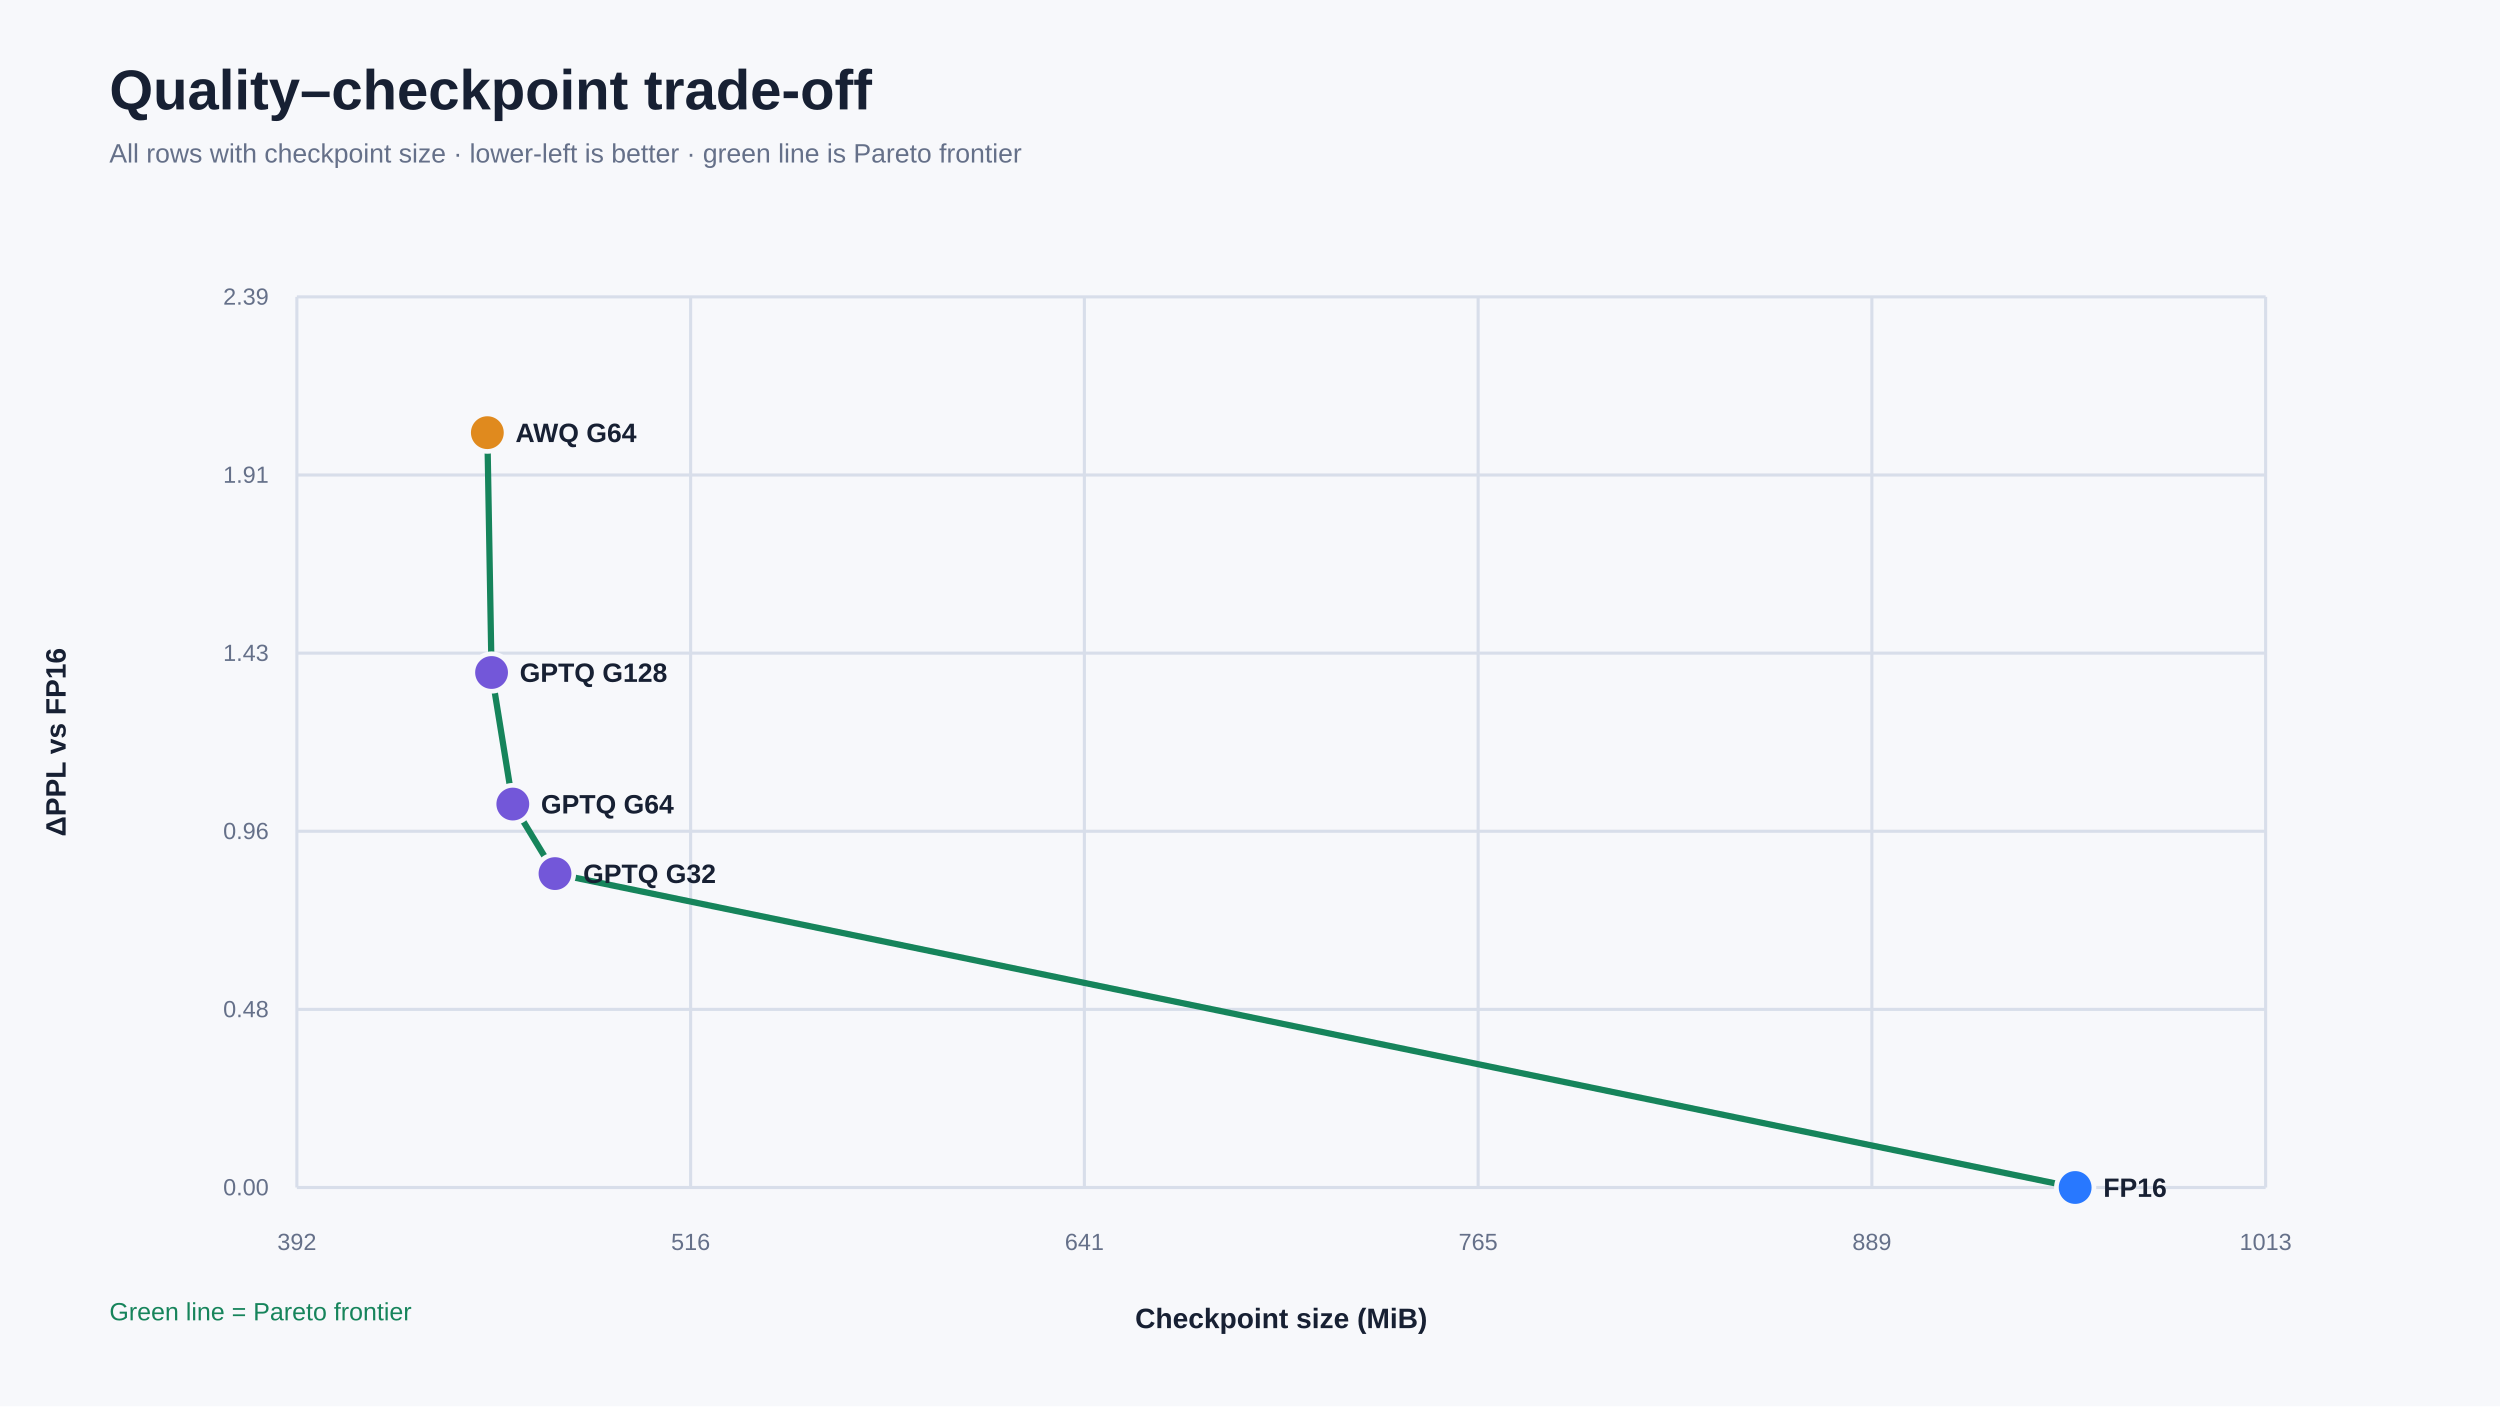
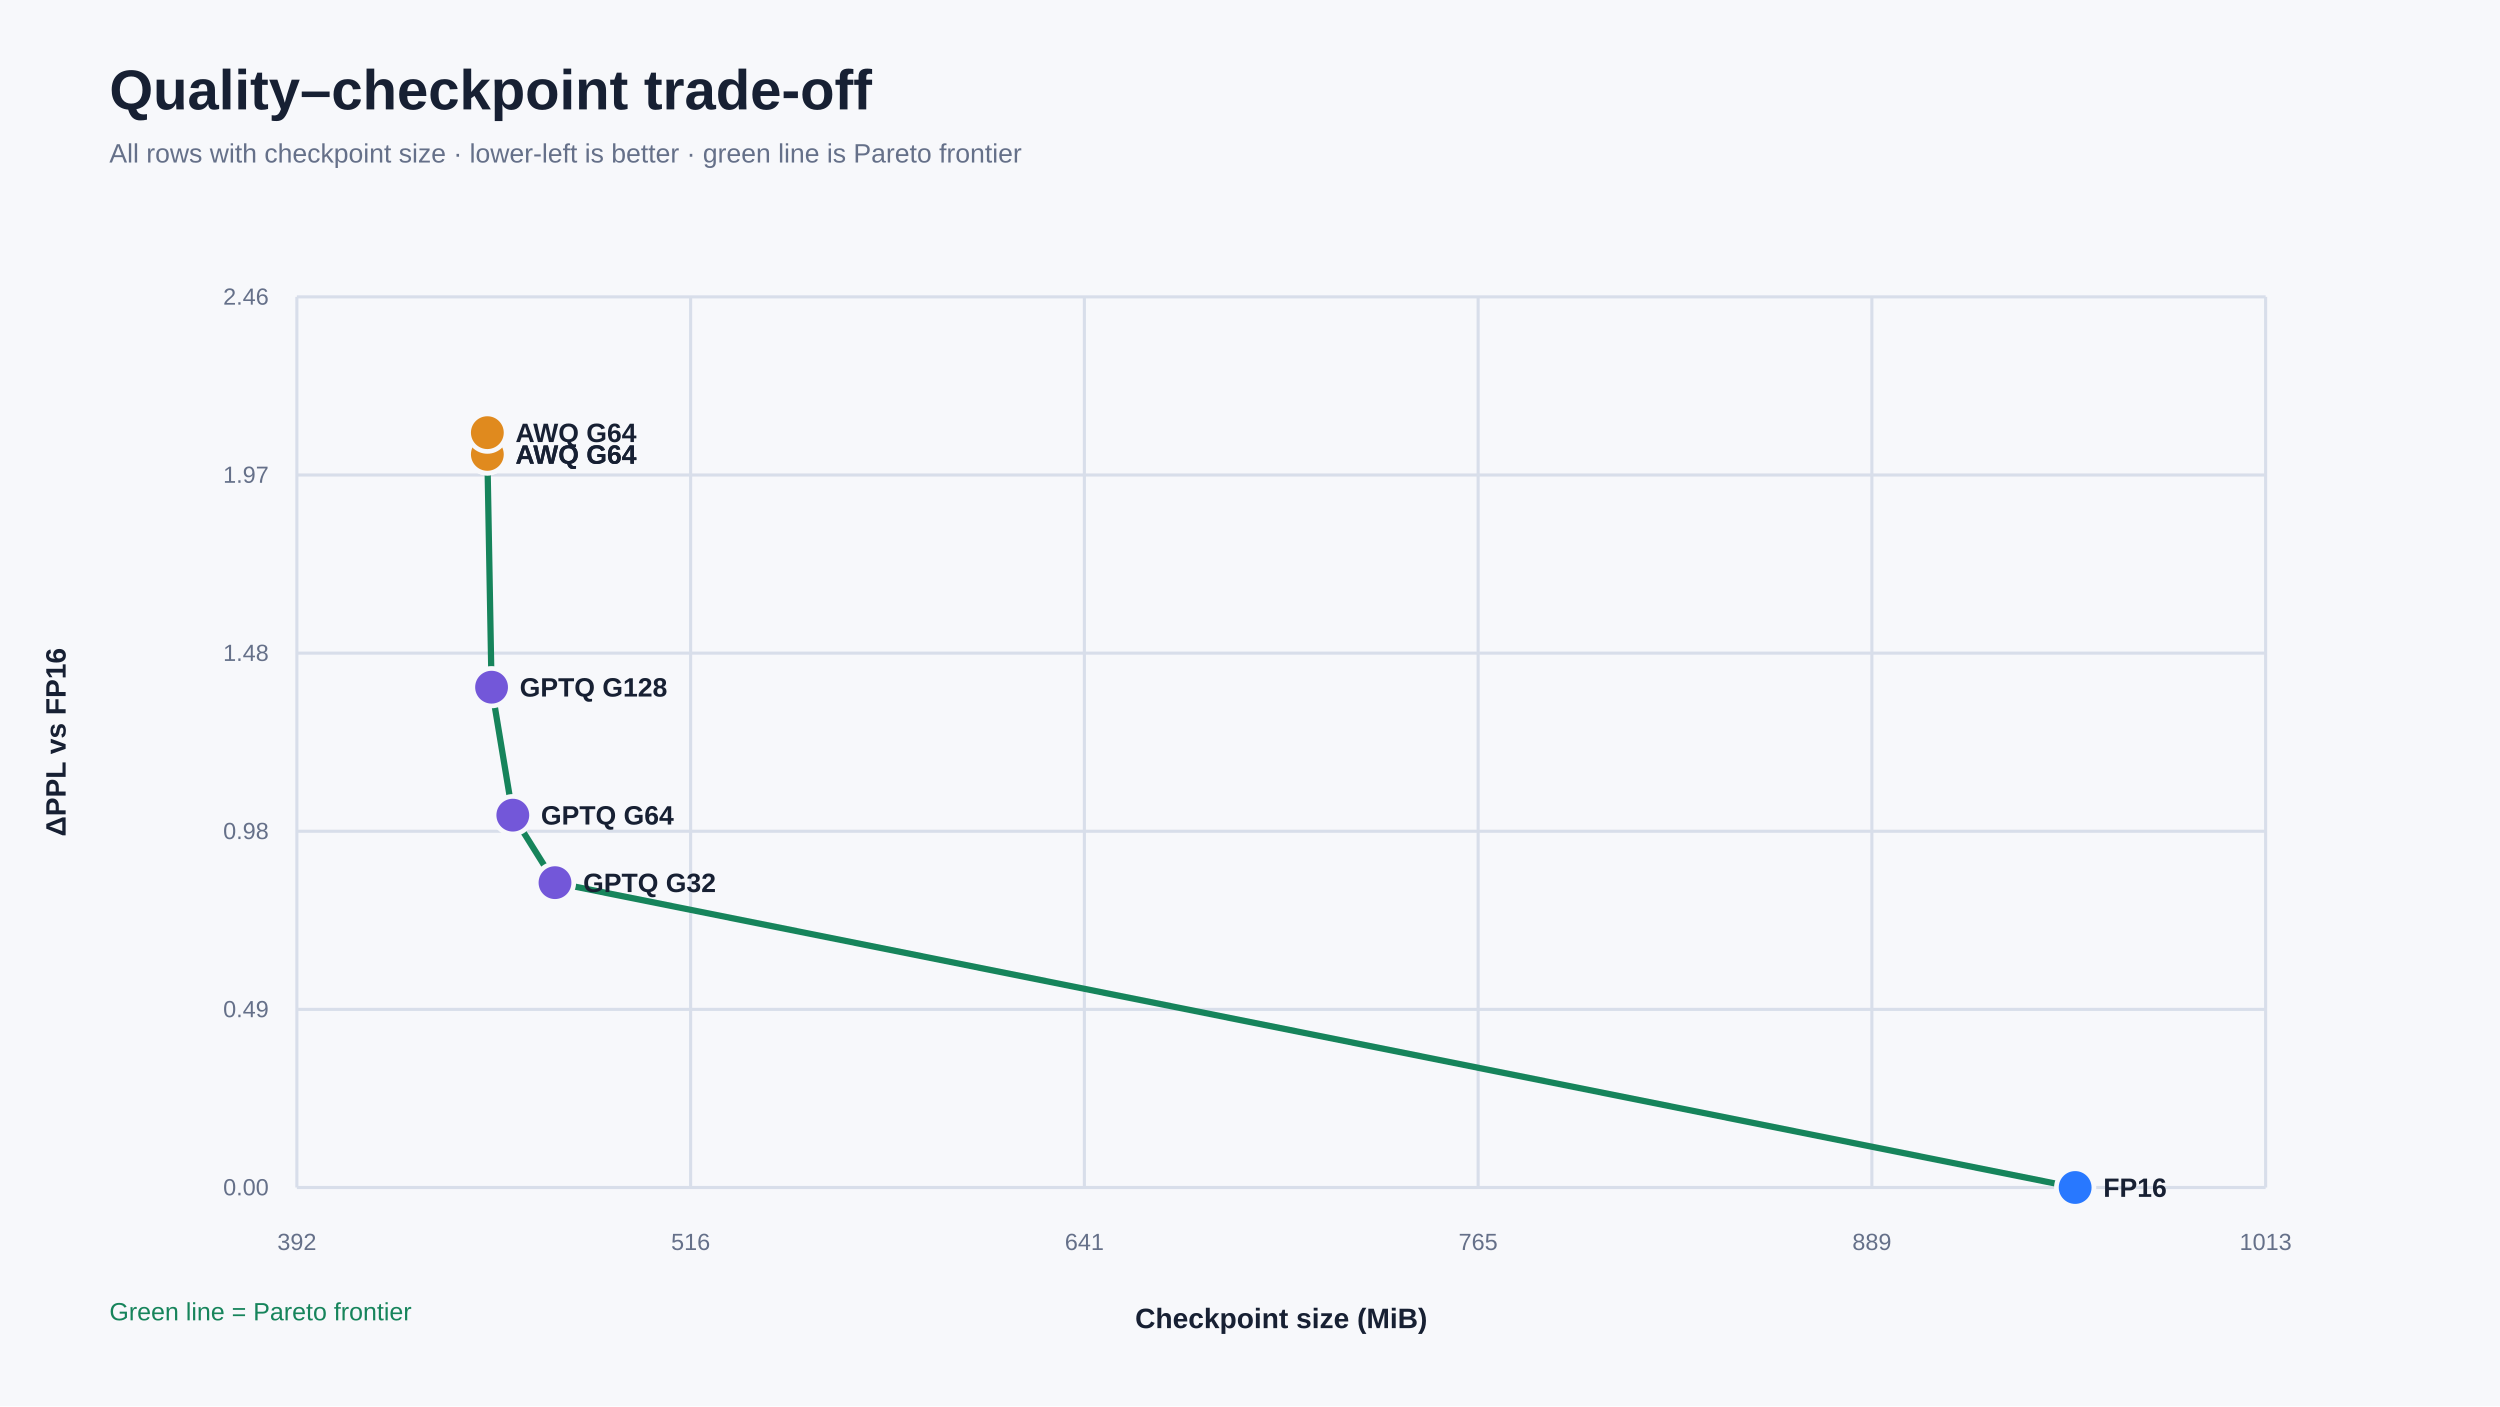
<svg xmlns="http://www.w3.org/2000/svg" width="1600" height="900" viewBox="0 0 1600 900">
  <rect width="100%" height="100%" fill="#f7f8fb" />
  <text x="70" y="70" font-family="Segoe UI, Arial, sans-serif" font-size="36" font-weight="700" fill="#172033">Quality–checkpoint trade-off</text>
  <text x="70" y="104" font-family="Segoe UI, Arial, sans-serif" font-size="17" fill="#657089">All rows with checkpoint size · lower-left is better · green line is Pareto frontier</text>
  <line x1="190.0" y1="190" x2="190.0" y2="760" stroke="#d8deea" stroke-width="2" />
  <text x="190.0" y="800" text-anchor="middle" font-family="Segoe UI, Arial, sans-serif" font-size="15" fill="#657089">392</text>
  <line x1="442.0" y1="190" x2="442.0" y2="760" stroke="#d8deea" stroke-width="2" />
  <text x="442.0" y="800" text-anchor="middle" font-family="Segoe UI, Arial, sans-serif" font-size="15" fill="#657089">516</text>
  <line x1="694.0" y1="190" x2="694.0" y2="760" stroke="#d8deea" stroke-width="2" />
  <text x="694.0" y="800" text-anchor="middle" font-family="Segoe UI, Arial, sans-serif" font-size="15" fill="#657089">641</text>
  <line x1="946.0" y1="190" x2="946.0" y2="760" stroke="#d8deea" stroke-width="2" />
  <text x="946.0" y="800" text-anchor="middle" font-family="Segoe UI, Arial, sans-serif" font-size="15" fill="#657089">765</text>
  <line x1="1198.0" y1="190" x2="1198.0" y2="760" stroke="#d8deea" stroke-width="2" />
  <text x="1198.0" y="800" text-anchor="middle" font-family="Segoe UI, Arial, sans-serif" font-size="15" fill="#657089">889</text>
  <line x1="1450.0" y1="190" x2="1450.0" y2="760" stroke="#d8deea" stroke-width="2" />
  <text x="1450.0" y="800" text-anchor="middle" font-family="Segoe UI, Arial, sans-serif" font-size="15" fill="#657089">1013</text>
  <line x1="190" y1="760.0" x2="1450" y2="760.0" stroke="#d8deea" stroke-width="2" />
  <text x="172" y="765.0" text-anchor="end" font-family="Segoe UI, Arial, sans-serif" font-size="15" fill="#657089">0.00</text>
  <line x1="190" y1="646.0" x2="1450" y2="646.0" stroke="#d8deea" stroke-width="2" />
-   <text x="172" y="651.0" text-anchor="end" font-family="Segoe UI, Arial, sans-serif" font-size="15" fill="#657089">0.48</text>
+   <text x="172" y="651.0" text-anchor="end" font-family="Segoe UI, Arial, sans-serif" font-size="15" fill="#657089">0.49</text>
  <line x1="190" y1="532.0" x2="1450" y2="532.0" stroke="#d8deea" stroke-width="2" />
-   <text x="172" y="537.0" text-anchor="end" font-family="Segoe UI, Arial, sans-serif" font-size="15" fill="#657089">0.96</text>
+   <text x="172" y="537.0" text-anchor="end" font-family="Segoe UI, Arial, sans-serif" font-size="15" fill="#657089">0.98</text>
  <line x1="190" y1="418.0" x2="1450" y2="418.0" stroke="#d8deea" stroke-width="2" />
-   <text x="172" y="423.0" text-anchor="end" font-family="Segoe UI, Arial, sans-serif" font-size="15" fill="#657089">1.43</text>
+   <text x="172" y="423.0" text-anchor="end" font-family="Segoe UI, Arial, sans-serif" font-size="15" fill="#657089">1.48</text>
  <line x1="190" y1="304.0" x2="1450" y2="304.0" stroke="#d8deea" stroke-width="2" />
-   <text x="172" y="309.0" text-anchor="end" font-family="Segoe UI, Arial, sans-serif" font-size="15" fill="#657089">1.91</text>
+   <text x="172" y="309.0" text-anchor="end" font-family="Segoe UI, Arial, sans-serif" font-size="15" fill="#657089">1.97</text>
  <line x1="190" y1="190.0" x2="1450" y2="190.0" stroke="#d8deea" stroke-width="2" />
-   <text x="172" y="195.0" text-anchor="end" font-family="Segoe UI, Arial, sans-serif" font-size="15" fill="#657089">2.39</text>
-   <polyline points="311.9,276.9 314.6,430.4 328.2,514.6 355.2,559.1 1328.1,760.0" fill="none" stroke="#16845b" stroke-width="4" />
+   <text x="172" y="195.0" text-anchor="end" font-family="Segoe UI, Arial, sans-serif" font-size="15" fill="#657089">2.46</text>
+   <polyline points="311.9,276.9 311.9,290.8 311.9,290.8 314.6,439.8 328.2,521.7 355.2,564.9 1328.1,760.0" fill="none" stroke="#16845b" stroke-width="4" />
  <circle cx="1328.1" cy="760.0" r="12" fill="#2878ff" stroke="#f7f8fb" stroke-width="3" />
  <text x="1346.1" y="766.0" font-family="Segoe UI, Arial, sans-serif" font-size="17" font-weight="700" fill="#172033">FP16</text>
-   <circle cx="355.2" cy="559.1" r="12" fill="#7357d9" stroke="#f7f8fb" stroke-width="3" />
-   <text x="373.2" y="565.1" font-family="Segoe UI, Arial, sans-serif" font-size="17" font-weight="700" fill="#172033">GPTQ G32</text>
-   <circle cx="328.2" cy="514.6" r="12" fill="#7357d9" stroke="#f7f8fb" stroke-width="3" />
-   <text x="346.2" y="520.6" font-family="Segoe UI, Arial, sans-serif" font-size="17" font-weight="700" fill="#172033">GPTQ G64</text>
-   <circle cx="314.6" cy="430.4" r="12" fill="#7357d9" stroke="#f7f8fb" stroke-width="3" />
-   <text x="332.6" y="436.4" font-family="Segoe UI, Arial, sans-serif" font-size="17" font-weight="700" fill="#172033">GPTQ G128</text>
+   <circle cx="355.2" cy="564.9" r="12" fill="#7357d9" stroke="#f7f8fb" stroke-width="3" />
+   <text x="373.2" y="570.9" font-family="Segoe UI, Arial, sans-serif" font-size="17" font-weight="700" fill="#172033">GPTQ G32</text>
+   <circle cx="328.2" cy="521.7" r="12" fill="#7357d9" stroke="#f7f8fb" stroke-width="3" />
+   <text x="346.2" y="527.7" font-family="Segoe UI, Arial, sans-serif" font-size="17" font-weight="700" fill="#172033">GPTQ G64</text>
+   <circle cx="314.6" cy="439.8" r="12" fill="#7357d9" stroke="#f7f8fb" stroke-width="3" />
+   <text x="332.6" y="445.8" font-family="Segoe UI, Arial, sans-serif" font-size="17" font-weight="700" fill="#172033">GPTQ G128</text>
+   <circle cx="311.9" cy="290.8" r="12" fill="#e08a1e" stroke="#f7f8fb" stroke-width="3" />
+   <text x="329.9" y="296.8" font-family="Segoe UI, Arial, sans-serif" font-size="17" font-weight="700" fill="#172033">AWQ G64</text>
+   <circle cx="311.9" cy="290.8" r="12" fill="#e08a1e" stroke="#f7f8fb" stroke-width="3" />
+   <text x="329.9" y="296.8" font-family="Segoe UI, Arial, sans-serif" font-size="17" font-weight="700" fill="#172033">AWQ G64</text>
  <circle cx="311.9" cy="276.9" r="12" fill="#e08a1e" stroke="#f7f8fb" stroke-width="3" />
  <text x="329.9" y="282.9" font-family="Segoe UI, Arial, sans-serif" font-size="17" font-weight="700" fill="#172033">AWQ G64</text>
  <text x="820.0" y="850" text-anchor="middle" font-family="Segoe UI, Arial, sans-serif" font-size="18" font-weight="700" fill="#172033">Checkpoint size (MiB)</text>
  <text x="42" y="475" transform="rotate(-90 42 475)" text-anchor="middle" font-family="Segoe UI, Arial, sans-serif" font-size="18" font-weight="700" fill="#172033">ΔPPL vs FP16</text>
  <text x="70" y="845" font-family="Segoe UI, Arial, sans-serif" font-size="16" fill="#16845b">Green line = Pareto frontier</text>
</svg>
